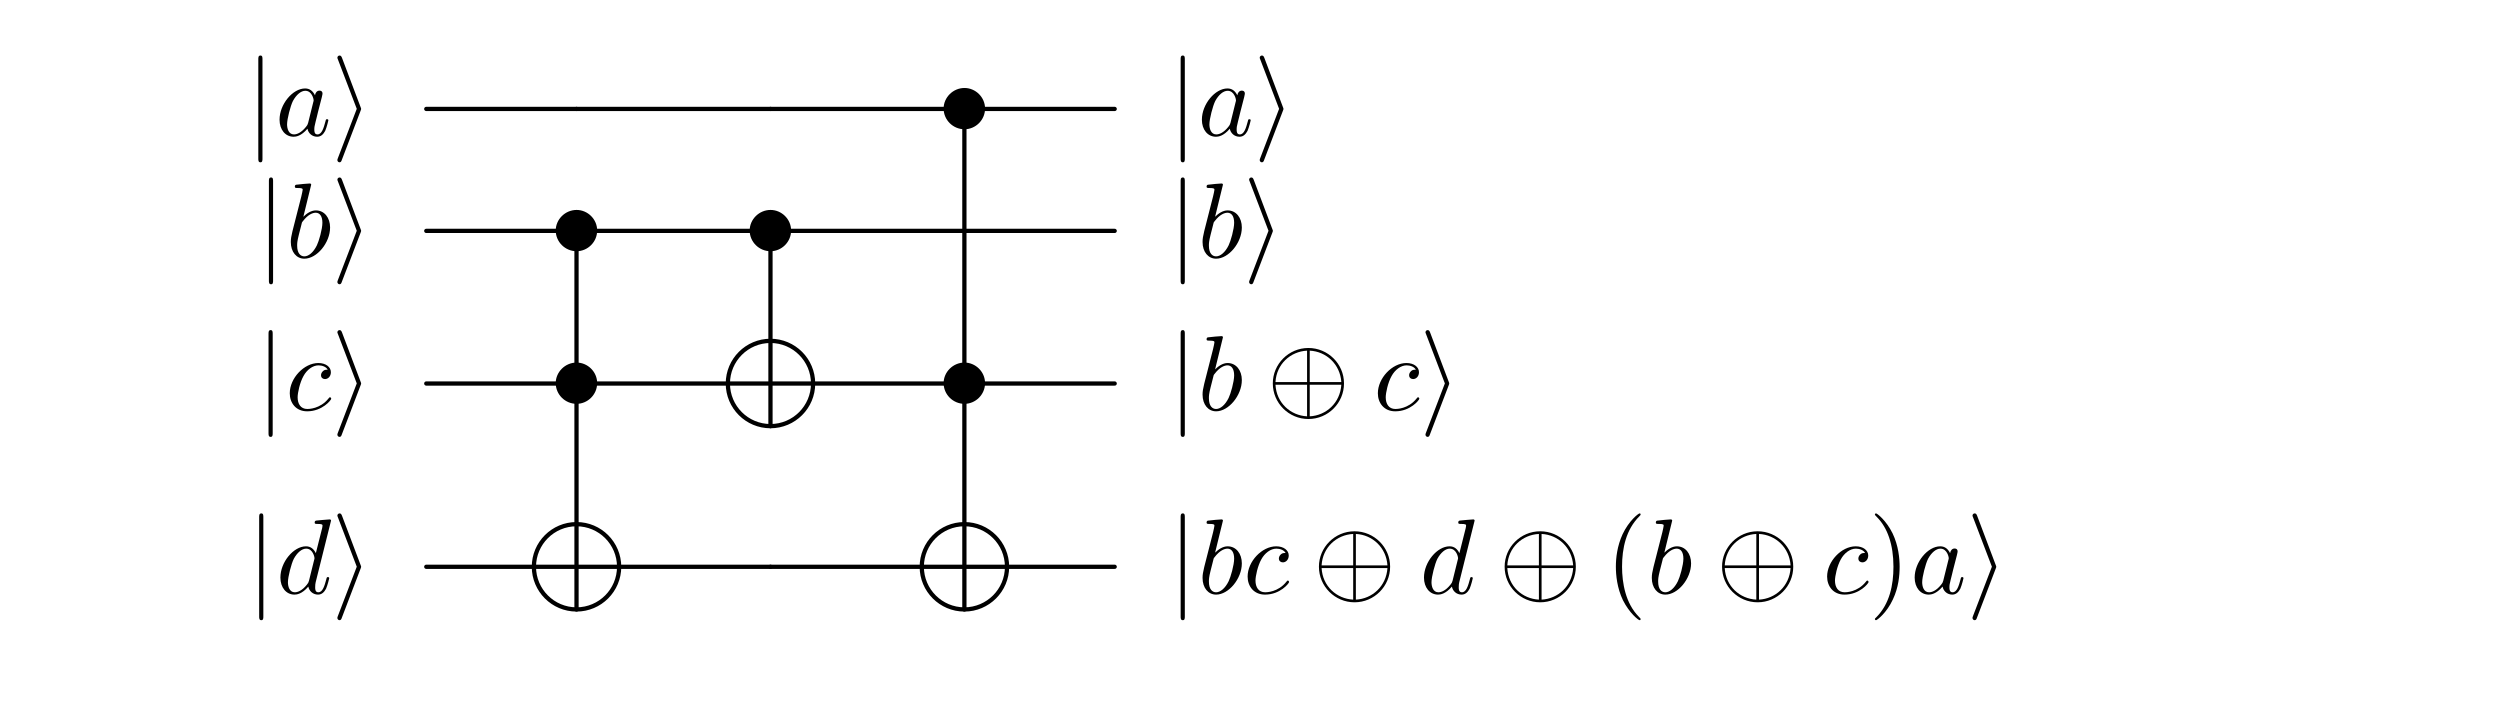
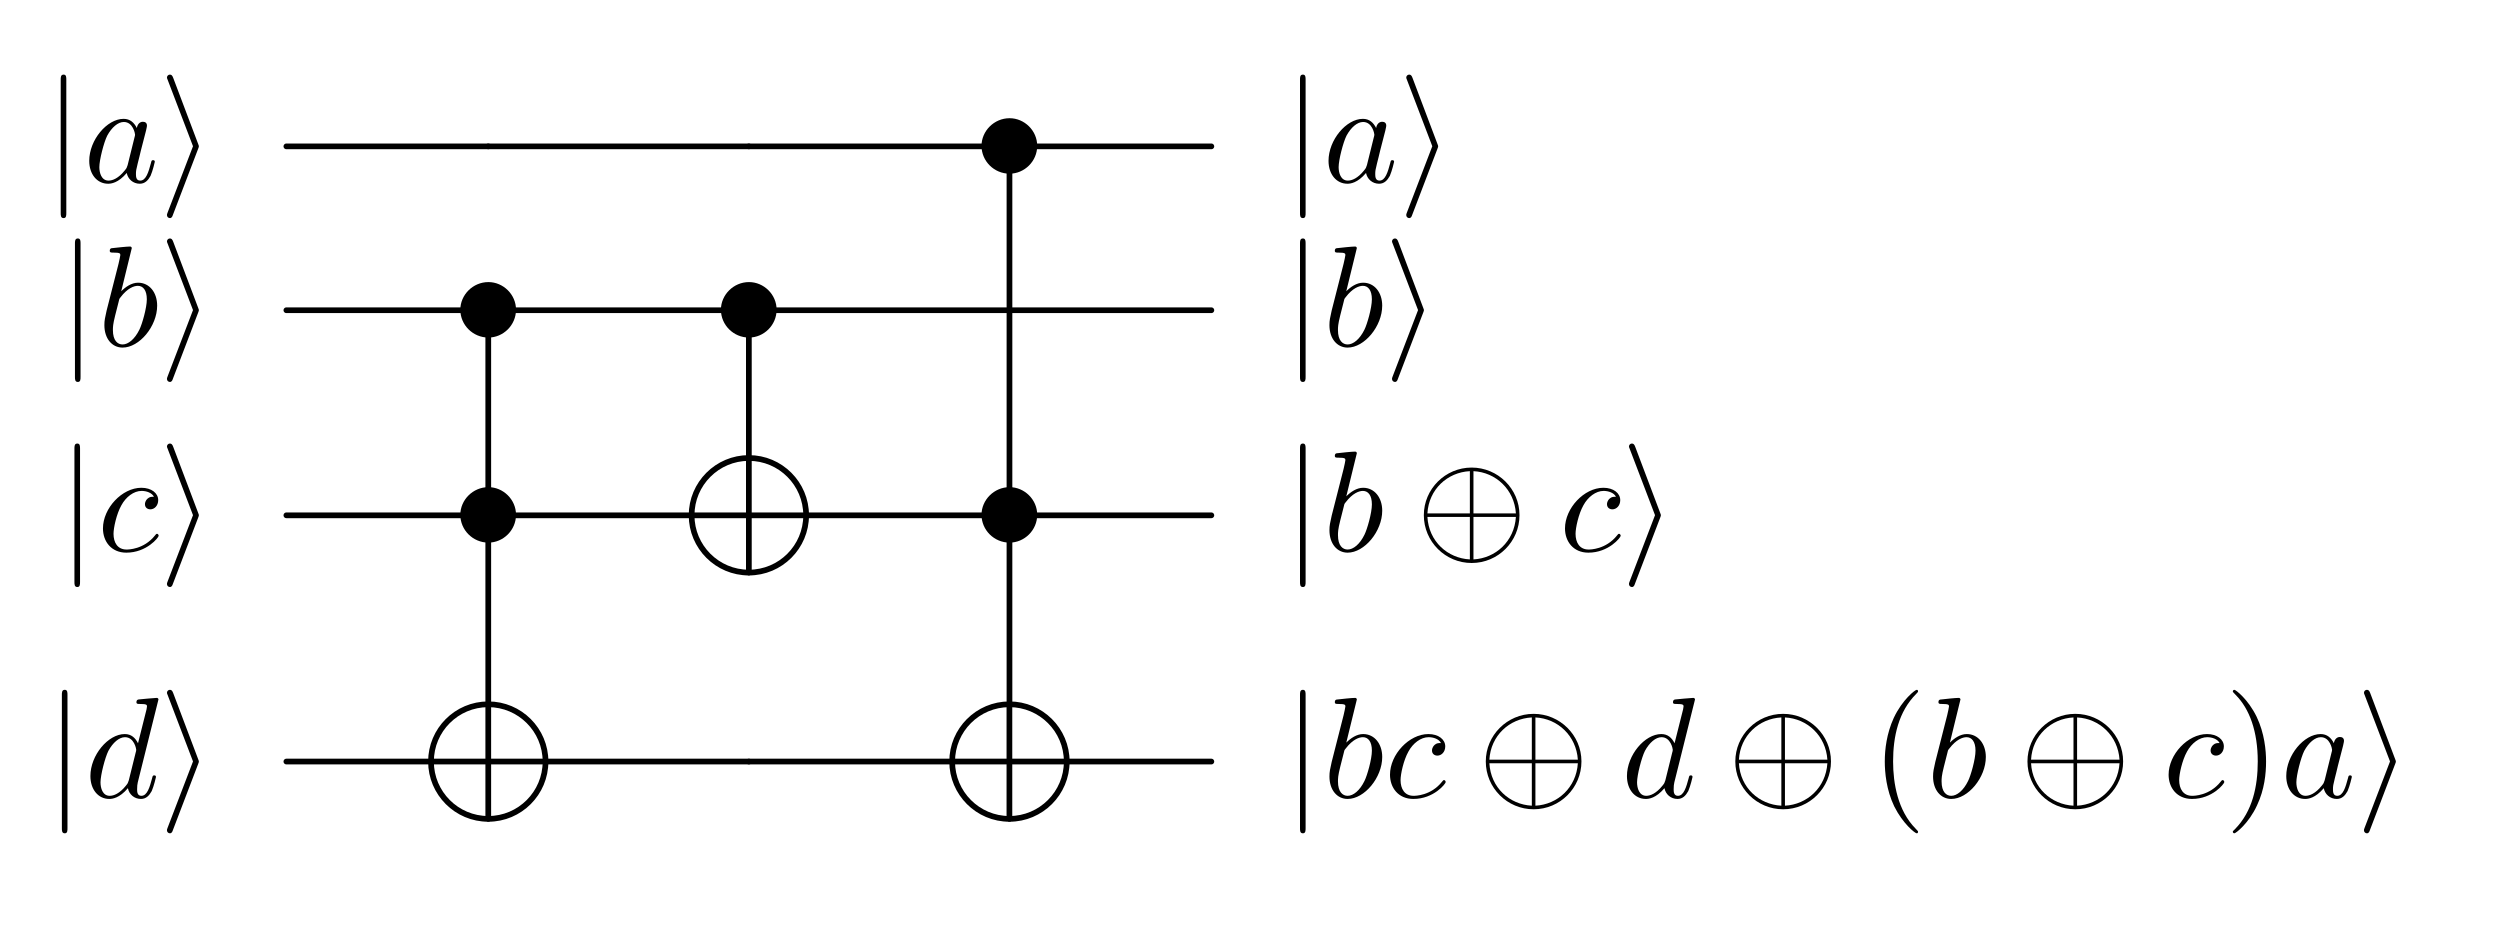
- <svg xmlns="http://www.w3.org/2000/svg" xmlns:xlink="http://www.w3.org/1999/xlink" width="233.724pt" height="66.041pt" viewBox="0 0 233.724 66.041" version="1.1">
+ <svg xmlns="http://www.w3.org/2000/svg" xmlns:xlink="http://www.w3.org/1999/xlink" width="173.948pt" height="66.041pt" viewBox="0 0 173.948 66.041" version="1.1">
  <defs>
    <g>
      <symbol overflow="visible" id="glyph0-0">
        <path style="stroke:none;" d="" />
      </symbol>
      <symbol overflow="visible" id="glyph0-1">
        <path style="stroke:none;" d="M 1.578 -7.125 C 1.578 -7.297 1.578 -7.484 1.391 -7.484 C 1.188 -7.484 1.188 -7.297 1.188 -7.125 L 1.188 2.141 C 1.188 2.312 1.188 2.5 1.391 2.5 C 1.578 2.5 1.578 2.312 1.578 2.141 Z M 1.578 -7.125 " />
      </symbol>
      <symbol overflow="visible" id="glyph0-2">
        <path style="stroke:none;" d="M 2.719 -2.328 C 2.766 -2.438 2.766 -2.469 2.766 -2.5 C 2.766 -2.516 2.766 -2.547 2.719 -2.656 L 0.984 -7.25 C 0.922 -7.422 0.859 -7.484 0.75 -7.484 C 0.641 -7.484 0.547 -7.391 0.547 -7.281 C 0.547 -7.25 0.547 -7.234 0.594 -7.125 L 2.359 -2.5 L 0.594 2.109 C 0.547 2.219 0.547 2.25 0.547 2.297 C 0.547 2.406 0.641 2.5 0.75 2.5 C 0.875 2.5 0.922 2.391 0.953 2.297 Z M 2.719 -2.328 " />
      </symbol>
      <symbol overflow="visible" id="glyph0-3">
        <path style="stroke:none;" d="M 4.422 -2.5 C 4.422 -3.562 3.531 -4.422 2.5 -4.422 C 1.422 -4.422 0.547 -3.531 0.547 -2.5 C 0.547 -1.438 1.422 -0.562 2.5 -0.562 C 3.531 -0.562 4.422 -1.422 4.422 -2.5 Z M 4.422 -2.5 " />
      </symbol>
      <symbol overflow="visible" id="glyph0-4">
        <path style="stroke:none;" d="M 7.203 -2.5 C 7.203 -4.328 5.703 -5.812 3.875 -5.812 C 2.031 -5.812 0.547 -4.312 0.547 -2.5 C 0.547 -0.656 2.047 0.828 3.875 0.828 C 5.719 0.828 7.203 -0.672 7.203 -2.5 Z M 0.797 -2.625 C 0.891 -4.297 2.188 -5.484 3.75 -5.562 L 3.75 -2.625 Z M 4 -5.562 C 5.562 -5.484 6.844 -4.281 6.953 -2.625 L 4 -2.625 Z M 3.75 0.578 C 2.203 0.5 0.891 -0.672 0.797 -2.375 L 3.75 -2.375 Z M 6.953 -2.375 C 6.844 -0.672 5.531 0.5 4 0.578 L 4 -2.375 Z M 6.953 -2.375 " />
      </symbol>
      <symbol overflow="visible" id="glyph1-0">
        <path style="stroke:none;" d="" />
      </symbol>
      <symbol overflow="visible" id="glyph1-1">
        <path style="stroke:none;" d="M 3.719 -3.766 C 3.531 -4.141 3.25 -4.406 2.797 -4.406 C 1.641 -4.406 0.406 -2.938 0.406 -1.484 C 0.406 -0.547 0.953 0.109 1.719 0.109 C 1.922 0.109 2.422 0.062 3.016 -0.641 C 3.094 -0.219 3.453 0.109 3.922 0.109 C 4.281 0.109 4.5 -0.125 4.672 -0.438 C 4.828 -0.797 4.969 -1.406 4.969 -1.422 C 4.969 -1.531 4.875 -1.531 4.844 -1.531 C 4.75 -1.531 4.734 -1.484 4.703 -1.344 C 4.531 -0.703 4.359 -0.109 3.953 -0.109 C 3.672 -0.109 3.656 -0.375 3.656 -0.562 C 3.656 -0.781 3.672 -0.875 3.781 -1.312 C 3.891 -1.719 3.906 -1.828 4 -2.203 L 4.359 -3.594 C 4.422 -3.875 4.422 -3.891 4.422 -3.938 C 4.422 -4.109 4.312 -4.203 4.141 -4.203 C 3.891 -4.203 3.75 -3.984 3.719 -3.766 Z M 3.078 -1.188 C 3.016 -1 3.016 -0.984 2.875 -0.812 C 2.438 -0.266 2.031 -0.109 1.75 -0.109 C 1.25 -0.109 1.109 -0.656 1.109 -1.047 C 1.109 -1.547 1.422 -2.766 1.656 -3.234 C 1.969 -3.812 2.406 -4.188 2.812 -4.188 C 3.453 -4.188 3.594 -3.375 3.594 -3.312 C 3.594 -3.25 3.578 -3.188 3.562 -3.141 Z M 3.078 -1.188 " />
      </symbol>
      <symbol overflow="visible" id="glyph1-2">
        <path style="stroke:none;" d="M 2.375 -6.812 C 2.375 -6.812 2.375 -6.922 2.25 -6.922 C 2.031 -6.922 1.297 -6.844 1.031 -6.812 C 0.953 -6.812 0.844 -6.797 0.844 -6.625 C 0.844 -6.5 0.938 -6.5 1.094 -6.5 C 1.562 -6.5 1.578 -6.438 1.578 -6.328 C 1.578 -6.266 1.5 -5.922 1.453 -5.719 L 0.625 -2.469 C 0.516 -1.969 0.469 -1.797 0.469 -1.453 C 0.469 -0.516 1 0.109 1.734 0.109 C 2.906 0.109 4.141 -1.375 4.141 -2.812 C 4.141 -3.719 3.609 -4.406 2.812 -4.406 C 2.359 -4.406 1.938 -4.109 1.641 -3.812 Z M 1.453 -3.047 C 1.5 -3.266 1.5 -3.281 1.594 -3.391 C 2.078 -4.031 2.531 -4.188 2.797 -4.188 C 3.156 -4.188 3.422 -3.891 3.422 -3.25 C 3.422 -2.656 3.094 -1.516 2.906 -1.141 C 2.578 -0.469 2.125 -0.109 1.734 -0.109 C 1.391 -0.109 1.062 -0.375 1.062 -1.109 C 1.062 -1.312 1.062 -1.5 1.219 -2.125 Z M 1.453 -3.047 " />
      </symbol>
      <symbol overflow="visible" id="glyph1-3">
        <path style="stroke:none;" d="M 3.953 -3.781 C 3.781 -3.781 3.656 -3.781 3.516 -3.656 C 3.344 -3.5 3.328 -3.328 3.328 -3.266 C 3.328 -3.016 3.516 -2.906 3.703 -2.906 C 3.984 -2.906 4.25 -3.156 4.25 -3.547 C 4.25 -4.031 3.781 -4.406 3.078 -4.406 C 1.734 -4.406 0.406 -2.984 0.406 -1.578 C 0.406 -0.672 0.984 0.109 2.031 0.109 C 3.453 0.109 4.281 -0.953 4.281 -1.062 C 4.281 -1.125 4.234 -1.203 4.172 -1.203 C 4.109 -1.203 4.094 -1.172 4.031 -1.094 C 3.25 -0.109 2.156 -0.109 2.047 -0.109 C 1.422 -0.109 1.141 -0.594 1.141 -1.203 C 1.141 -1.609 1.344 -2.578 1.688 -3.188 C 2 -3.766 2.547 -4.188 3.094 -4.188 C 3.422 -4.188 3.812 -4.062 3.953 -3.781 Z M 3.953 -3.781 " />
      </symbol>
      <symbol overflow="visible" id="glyph1-4">
        <path style="stroke:none;" d="M 5.141 -6.812 C 5.141 -6.812 5.141 -6.922 5.016 -6.922 C 4.859 -6.922 3.922 -6.828 3.75 -6.812 C 3.672 -6.797 3.609 -6.75 3.609 -6.625 C 3.609 -6.5 3.703 -6.5 3.844 -6.5 C 4.328 -6.5 4.344 -6.438 4.344 -6.328 L 4.312 -6.125 L 3.719 -3.766 C 3.531 -4.141 3.25 -4.406 2.797 -4.406 C 1.641 -4.406 0.406 -2.938 0.406 -1.484 C 0.406 -0.547 0.953 0.109 1.719 0.109 C 1.922 0.109 2.422 0.062 3.016 -0.641 C 3.094 -0.219 3.453 0.109 3.922 0.109 C 4.281 0.109 4.5 -0.125 4.672 -0.438 C 4.828 -0.797 4.969 -1.406 4.969 -1.422 C 4.969 -1.531 4.875 -1.531 4.844 -1.531 C 4.75 -1.531 4.734 -1.484 4.703 -1.344 C 4.531 -0.703 4.359 -0.109 3.953 -0.109 C 3.672 -0.109 3.656 -0.375 3.656 -0.562 C 3.656 -0.812 3.672 -0.875 3.703 -1.047 Z M 3.078 -1.188 C 3.016 -1 3.016 -0.984 2.875 -0.812 C 2.438 -0.266 2.031 -0.109 1.75 -0.109 C 1.25 -0.109 1.109 -0.656 1.109 -1.047 C 1.109 -1.547 1.422 -2.766 1.656 -3.234 C 1.969 -3.812 2.406 -4.188 2.812 -4.188 C 3.453 -4.188 3.594 -3.375 3.594 -3.312 C 3.594 -3.25 3.578 -3.188 3.562 -3.141 Z M 3.078 -1.188 " />
      </symbol>
      <symbol overflow="visible" id="glyph2-0">
        <path style="stroke:none;" d="" />
      </symbol>
      <symbol overflow="visible" id="glyph2-1">
        <path style="stroke:none;" d="M 3.297 2.391 C 3.297 2.359 3.297 2.344 3.125 2.172 C 1.891 0.922 1.562 -0.969 1.562 -2.5 C 1.562 -4.234 1.938 -5.969 3.172 -7.203 C 3.297 -7.328 3.297 -7.344 3.297 -7.375 C 3.297 -7.453 3.266 -7.484 3.203 -7.484 C 3.094 -7.484 2.203 -6.797 1.609 -5.531 C 1.109 -4.438 0.984 -3.328 0.984 -2.5 C 0.984 -1.719 1.094 -0.516 1.641 0.625 C 2.25 1.844 3.094 2.5 3.203 2.5 C 3.266 2.5 3.297 2.469 3.297 2.391 Z M 3.297 2.391 " />
      </symbol>
      <symbol overflow="visible" id="glyph2-2">
        <path style="stroke:none;" d="M 2.875 -2.5 C 2.875 -3.266 2.766 -4.469 2.219 -5.609 C 1.625 -6.828 0.766 -7.484 0.672 -7.484 C 0.609 -7.484 0.562 -7.438 0.562 -7.375 C 0.562 -7.344 0.562 -7.328 0.75 -7.141 C 1.734 -6.156 2.297 -4.578 2.297 -2.5 C 2.297 -0.781 1.938 0.969 0.703 2.219 C 0.562 2.344 0.562 2.359 0.562 2.391 C 0.562 2.453 0.609 2.5 0.672 2.5 C 0.766 2.5 1.672 1.812 2.25 0.547 C 2.766 -0.547 2.875 -1.656 2.875 -2.5 Z M 2.875 -2.5 " />
      </symbol>
    </g>
  </defs>
  <g id="surface1">
    <g style="fill:rgb(0%,0%,0%);fill-opacity:1;">
-       <use xlink:href="#glyph0-1" x="22.961" y="12.675" />
-     </g>
-     <g style="fill:rgb(0%,0%,0%);fill-opacity:1;">
-       <use xlink:href="#glyph1-1" x="25.729" y="12.675" />
-     </g>
-     <g style="fill:rgb(0%,0%,0%);fill-opacity:1;">
-       <use xlink:href="#glyph0-2" x="30.995" y="12.675" />
-     </g>
-     <path style="fill:none;stroke-width:0.398;stroke-linecap:round;stroke-linejoin:round;stroke:rgb(0%,0%,0%);stroke-opacity:1;stroke-miterlimit:10;" d="M 53.898 -10.184 L 39.852 -10.184 " transform="matrix(1,0,0,-1,0,0)" />
-     <path style="fill:none;stroke-width:0.398;stroke-linecap:round;stroke-linejoin:round;stroke:rgb(0%,0%,0%);stroke-opacity:1;stroke-miterlimit:10;" d="M 72.031 -10.184 L 53.898 -10.184 " transform="matrix(1,0,0,-1,0,0)" />
-     <g style="fill:rgb(0%,0%,0%);fill-opacity:1;">
-       <use xlink:href="#glyph0-3" x="87.671" y="12.647" />
-     </g>
-     <path style="fill:none;stroke-width:0.398;stroke-linecap:round;stroke-linejoin:round;stroke:rgb(0%,0%,0%);stroke-opacity:1;stroke-miterlimit:10;" d="M 90.16 -11.539 L 90.16 -34.773 " transform="matrix(1,0,0,-1,0,0)" />
-     <path style="fill:none;stroke-width:0.398;stroke-linecap:round;stroke-linejoin:round;stroke:rgb(0%,0%,0%);stroke-opacity:1;stroke-miterlimit:10;" d="M 88.945 -10.184 L 72.031 -10.184 " transform="matrix(1,0,0,-1,0,0)" />
-     <g style="fill:rgb(0%,0%,0%);fill-opacity:1;">
-       <use xlink:href="#glyph0-1" x="109.19" y="12.675" />
-     </g>
-     <g style="fill:rgb(0%,0%,0%);fill-opacity:1;">
-       <use xlink:href="#glyph1-1" x="111.958" y="12.675" />
-     </g>
-     <g style="fill:rgb(0%,0%,0%);fill-opacity:1;">
-       <use xlink:href="#glyph0-2" x="117.224" y="12.675" />
-     </g>
-     <path style="fill:none;stroke-width:0.398;stroke-linecap:round;stroke-linejoin:round;stroke:rgb(0%,0%,0%);stroke-opacity:1;stroke-miterlimit:10;" d="M 104.211 -10.184 L 91.379 -10.184 " transform="matrix(1,0,0,-1,0,0)" />
-     <g style="fill:rgb(0%,0%,0%);fill-opacity:1;">
-       <use xlink:href="#glyph0-1" x="23.952" y="24.076" />
-     </g>
-     <g style="fill:rgb(0%,0%,0%);fill-opacity:1;">
-       <use xlink:href="#glyph1-2" x="26.719" y="24.076" />
-     </g>
-     <g style="fill:rgb(0%,0%,0%);fill-opacity:1;">
-       <use xlink:href="#glyph0-2" x="30.995" y="24.076" />
-     </g>
-     <g style="fill:rgb(0%,0%,0%);fill-opacity:1;">
-       <use xlink:href="#glyph0-3" x="51.407" y="24.049" />
-     </g>
-     <path style="fill:none;stroke-width:0.398;stroke-linecap:round;stroke-linejoin:round;stroke:rgb(0%,0%,0%);stroke-opacity:1;stroke-miterlimit:10;" d="M 53.898 -22.941 L 53.898 -34.773 " transform="matrix(1,0,0,-1,0,0)" />
-     <path style="fill:none;stroke-width:0.398;stroke-linecap:round;stroke-linejoin:round;stroke:rgb(0%,0%,0%);stroke-opacity:1;stroke-miterlimit:10;" d="M 52.68 -21.586 L 39.852 -21.586 " transform="matrix(1,0,0,-1,0,0)" />
-     <g style="fill:rgb(0%,0%,0%);fill-opacity:1;">
-       <use xlink:href="#glyph0-3" x="69.539" y="24.049" />
-     </g>
-     <path style="fill:none;stroke-width:0.398;stroke-linecap:round;stroke-linejoin:round;stroke:rgb(0%,0%,0%);stroke-opacity:1;stroke-miterlimit:10;" d="M 72.031 -22.941 L 72.031 -31.77 " transform="matrix(1,0,0,-1,0,0)" />
-     <path style="fill:none;stroke-width:0.398;stroke-linecap:round;stroke-linejoin:round;stroke:rgb(0%,0%,0%);stroke-opacity:1;stroke-miterlimit:10;" d="M 70.812 -21.586 L 55.117 -21.586 " transform="matrix(1,0,0,-1,0,0)" />
-     <path style="fill:none;stroke-width:0.398;stroke-linecap:round;stroke-linejoin:round;stroke:rgb(0%,0%,0%);stroke-opacity:1;stroke-miterlimit:10;" d="M 90.16 -21.586 L 73.246 -21.586 " transform="matrix(1,0,0,-1,0,0)" />
-     <g style="fill:rgb(0%,0%,0%);fill-opacity:1;">
-       <use xlink:href="#glyph0-1" x="109.19" y="24.076" />
-     </g>
-     <g style="fill:rgb(0%,0%,0%);fill-opacity:1;">
-       <use xlink:href="#glyph1-2" x="111.958" y="24.076" />
-     </g>
-     <g style="fill:rgb(0%,0%,0%);fill-opacity:1;">
-       <use xlink:href="#glyph0-2" x="116.233" y="24.076" />
-     </g>
-     <path style="fill:none;stroke-width:0.398;stroke-linecap:round;stroke-linejoin:round;stroke:rgb(0%,0%,0%);stroke-opacity:1;stroke-miterlimit:10;" d="M 104.211 -21.586 L 90.16 -21.586 " transform="matrix(1,0,0,-1,0,0)" />
-     <g style="fill:rgb(0%,0%,0%);fill-opacity:1;">
-       <use xlink:href="#glyph0-1" x="23.916" y="38.345" />
-     </g>
-     <g style="fill:rgb(0%,0%,0%);fill-opacity:1;">
-       <use xlink:href="#glyph1-3" x="26.684" y="38.345" />
-     </g>
-     <g style="fill:rgb(0%,0%,0%);fill-opacity:1;">
-       <use xlink:href="#glyph0-2" x="30.995" y="38.345" />
-     </g>
-     <g style="fill:rgb(0%,0%,0%);fill-opacity:1;">
-       <use xlink:href="#glyph0-3" x="51.407" y="38.317" />
-     </g>
-     <path style="fill:none;stroke-width:0.398;stroke-linecap:round;stroke-linejoin:round;stroke:rgb(0%,0%,0%);stroke-opacity:1;stroke-miterlimit:10;" d="M 53.898 -37.211 L 53.898 -48.906 " transform="matrix(1,0,0,-1,0,0)" />
-     <path style="fill:none;stroke-width:0.398;stroke-linecap:round;stroke-linejoin:round;stroke:rgb(0%,0%,0%);stroke-opacity:1;stroke-miterlimit:10;" d="M 52.68 -35.855 L 39.852 -35.855 " transform="matrix(1,0,0,-1,0,0)" />
-     <path style="fill:none;stroke-width:0.398;stroke-linecap:round;stroke-linejoin:round;stroke:rgb(0%,0%,0%);stroke-opacity:1;stroke-miterlimit:10;" d="M -3.885 -0.001 L 3.884 -0.001 " transform="matrix(1,0,0,-1,72.03,35.854)" />
-     <path style="fill:none;stroke-width:0.398;stroke-linecap:round;stroke-linejoin:round;stroke:rgb(0%,0%,0%);stroke-opacity:1;stroke-miterlimit:10;" d="M 0.001 -3.884 L 0.001 3.885 " transform="matrix(1,0,0,-1,72.03,35.854)" />
-     <path style="fill:none;stroke-width:0.398;stroke-linecap:round;stroke-linejoin:round;stroke:rgb(0%,0%,0%);stroke-opacity:1;stroke-miterlimit:10;" d="M 0.001 3.987 C -2.198 3.987 -3.983 2.198 -3.983 -0.001 " transform="matrix(1,0,0,-1,72.03,35.854)" />
-     <path style="fill:none;stroke-width:0.398;stroke-linecap:round;stroke-linejoin:round;stroke:rgb(0%,0%,0%);stroke-opacity:1;stroke-miterlimit:10;" d="M -3.983 -0.001 C -3.983 -2.201 -2.198 -3.986 0.001 -3.986 " transform="matrix(1,0,0,-1,72.03,35.854)" />
-     <path style="fill:none;stroke-width:0.398;stroke-linecap:round;stroke-linejoin:round;stroke:rgb(0%,0%,0%);stroke-opacity:1;stroke-miterlimit:10;" d="M 0.001 -3.986 C 2.2 -3.986 3.986 -2.201 3.986 -0.001 " transform="matrix(1,0,0,-1,72.03,35.854)" />
-     <path style="fill:none;stroke-width:0.398;stroke-linecap:round;stroke-linejoin:round;stroke:rgb(0%,0%,0%);stroke-opacity:1;stroke-miterlimit:10;" d="M 3.986 -0.001 C 3.986 2.198 2.2 3.987 0.001 3.987 " transform="matrix(1,0,0,-1,72.03,35.854)" />
-     <path style="fill:none;stroke-width:0.398;stroke-linecap:round;stroke-linejoin:round;stroke:rgb(0%,0%,0%);stroke-opacity:1;stroke-miterlimit:10;" d="M 67.945 -35.855 L 55.117 -35.855 " transform="matrix(1,0,0,-1,0,0)" />
-     <g style="fill:rgb(0%,0%,0%);fill-opacity:1;">
-       <use xlink:href="#glyph0-3" x="87.671" y="38.317" />
-     </g>
-     <path style="fill:none;stroke-width:0.398;stroke-linecap:round;stroke-linejoin:round;stroke:rgb(0%,0%,0%);stroke-opacity:1;stroke-miterlimit:10;" d="M 90.16 -37.211 L 90.16 -48.906 " transform="matrix(1,0,0,-1,0,0)" />
-     <path style="fill:none;stroke-width:0.398;stroke-linecap:round;stroke-linejoin:round;stroke:rgb(0%,0%,0%);stroke-opacity:1;stroke-miterlimit:10;" d="M 88.945 -35.855 L 76.113 -35.855 " transform="matrix(1,0,0,-1,0,0)" />
-     <g style="fill:rgb(0%,0%,0%);fill-opacity:1;">
-       <use xlink:href="#glyph0-1" x="109.19" y="38.345" />
-     </g>
-     <g style="fill:rgb(0%,0%,0%);fill-opacity:1;">
-       <use xlink:href="#glyph1-2" x="111.958" y="38.345" />
-     </g>
-     <g style="fill:rgb(0%,0%,0%);fill-opacity:1;">
-       <use xlink:href="#glyph0-4" x="118.447" y="38.345" />
-     </g>
-     <g style="fill:rgb(0%,0%,0%);fill-opacity:1;">
-       <use xlink:href="#glyph1-3" x="128.41" y="38.345" />
-     </g>
-     <g style="fill:rgb(0%,0%,0%);fill-opacity:1;">
-       <use xlink:href="#glyph0-2" x="132.721" y="38.345" />
-     </g>
-     <path style="fill:none;stroke-width:0.398;stroke-linecap:round;stroke-linejoin:round;stroke:rgb(0%,0%,0%);stroke-opacity:1;stroke-miterlimit:10;" d="M 104.211 -35.855 L 91.379 -35.855 " transform="matrix(1,0,0,-1,0,0)" />
-     <g style="fill:rgb(0%,0%,0%);fill-opacity:1;">
-       <use xlink:href="#glyph0-1" x="23.042" y="55.481" />
-     </g>
-     <g style="fill:rgb(0%,0%,0%);fill-opacity:1;">
-       <use xlink:href="#glyph1-4" x="25.809" y="55.481" />
-     </g>
-     <g style="fill:rgb(0%,0%,0%);fill-opacity:1;">
-       <use xlink:href="#glyph0-2" x="30.995" y="55.481" />
-     </g>
-     <path style="fill:none;stroke-width:0.398;stroke-linecap:round;stroke-linejoin:round;stroke:rgb(0%,0%,0%);stroke-opacity:1;stroke-miterlimit:10;" d="M -3.886 0.002 L 3.883 0.002 " transform="matrix(1,0,0,-1,53.898,52.99)" />
-     <path style="fill:none;stroke-width:0.398;stroke-linecap:round;stroke-linejoin:round;stroke:rgb(0%,0%,0%);stroke-opacity:1;stroke-miterlimit:10;" d="M 0 -3.885 L 0 3.885 " transform="matrix(1,0,0,-1,53.898,52.99)" />
-     <path style="fill:none;stroke-width:0.398;stroke-linecap:round;stroke-linejoin:round;stroke:rgb(0%,0%,0%);stroke-opacity:1;stroke-miterlimit:10;" d="M 0 3.986 C -2.199 3.986 -3.984 2.201 -3.984 0.002 " transform="matrix(1,0,0,-1,53.898,52.99)" />
-     <path style="fill:none;stroke-width:0.398;stroke-linecap:round;stroke-linejoin:round;stroke:rgb(0%,0%,0%);stroke-opacity:1;stroke-miterlimit:10;" d="M -3.984 0.002 C -3.984 -2.197 -2.199 -3.987 0 -3.987 " transform="matrix(1,0,0,-1,53.898,52.99)" />
-     <path style="fill:none;stroke-width:0.398;stroke-linecap:round;stroke-linejoin:round;stroke:rgb(0%,0%,0%);stroke-opacity:1;stroke-miterlimit:10;" d="M 0 -3.987 C 2.2 -3.987 3.985 -2.197 3.985 0.002 " transform="matrix(1,0,0,-1,53.898,52.99)" />
-     <path style="fill:none;stroke-width:0.398;stroke-linecap:round;stroke-linejoin:round;stroke:rgb(0%,0%,0%);stroke-opacity:1;stroke-miterlimit:10;" d="M 3.985 0.002 C 3.985 2.201 2.2 3.986 0 3.986 " transform="matrix(1,0,0,-1,53.898,52.99)" />
-     <path style="fill:none;stroke-width:0.398;stroke-linecap:round;stroke-linejoin:round;stroke:rgb(0%,0%,0%);stroke-opacity:1;stroke-miterlimit:10;" d="M 49.812 -52.988 L 39.852 -52.988 " transform="matrix(1,0,0,-1,0,0.000000000000007105)" />
-     <path style="fill:none;stroke-width:0.398;stroke-linecap:round;stroke-linejoin:round;stroke:rgb(0%,0%,0%);stroke-opacity:1;stroke-miterlimit:10;" d="M 72.031 -52.988 L 57.984 -52.988 " transform="matrix(1,0,0,-1,0,0.000000000000007105)" />
-     <path style="fill:none;stroke-width:0.398;stroke-linecap:round;stroke-linejoin:round;stroke:rgb(0%,0%,0%);stroke-opacity:1;stroke-miterlimit:10;" d="M -3.885 0.002 L 3.885 0.002 " transform="matrix(1,0,0,-1,90.162,52.99)" />
-     <path style="fill:none;stroke-width:0.398;stroke-linecap:round;stroke-linejoin:round;stroke:rgb(0%,0%,0%);stroke-opacity:1;stroke-miterlimit:10;" d="M -0.002 -3.885 L -0.002 3.885 " transform="matrix(1,0,0,-1,90.162,52.99)" />
-     <path style="fill:none;stroke-width:0.398;stroke-linecap:round;stroke-linejoin:round;stroke:rgb(0%,0%,0%);stroke-opacity:1;stroke-miterlimit:10;" d="M -0.002 3.986 C -2.197 3.986 -3.986 2.201 -3.986 0.002 " transform="matrix(1,0,0,-1,90.162,52.99)" />
-     <path style="fill:none;stroke-width:0.398;stroke-linecap:round;stroke-linejoin:round;stroke:rgb(0%,0%,0%);stroke-opacity:1;stroke-miterlimit:10;" d="M -3.986 0.002 C -3.986 -2.197 -2.197 -3.987 -0.002 -3.987 " transform="matrix(1,0,0,-1,90.162,52.99)" />
-     <path style="fill:none;stroke-width:0.398;stroke-linecap:round;stroke-linejoin:round;stroke:rgb(0%,0%,0%);stroke-opacity:1;stroke-miterlimit:10;" d="M -0.002 -3.987 C 2.197 -3.987 3.986 -2.197 3.986 0.002 " transform="matrix(1,0,0,-1,90.162,52.99)" />
-     <path style="fill:none;stroke-width:0.398;stroke-linecap:round;stroke-linejoin:round;stroke:rgb(0%,0%,0%);stroke-opacity:1;stroke-miterlimit:10;" d="M 3.986 0.002 C 3.986 2.201 2.197 3.986 -0.002 3.986 " transform="matrix(1,0,0,-1,90.162,52.99)" />
-     <path style="fill:none;stroke-width:0.398;stroke-linecap:round;stroke-linejoin:round;stroke:rgb(0%,0%,0%);stroke-opacity:1;stroke-miterlimit:10;" d="M 86.078 -52.988 L 72.031 -52.988 " transform="matrix(1,0,0,-1,0,0.000000000000007105)" />
-     <g style="fill:rgb(0%,0%,0%);fill-opacity:1;">
-       <use xlink:href="#glyph0-1" x="109.19" y="55.481" />
-     </g>
-     <g style="fill:rgb(0%,0%,0%);fill-opacity:1;">
-       <use xlink:href="#glyph1-2" x="111.958" y="55.481" />
-       <use xlink:href="#glyph1-3" x="116.234" y="55.481" />
-     </g>
-     <g style="fill:rgb(0%,0%,0%);fill-opacity:1;">
-       <use xlink:href="#glyph0-4" x="122.759" y="55.481" />
-     </g>
-     <g style="fill:rgb(0%,0%,0%);fill-opacity:1;">
-       <use xlink:href="#glyph1-4" x="132.721" y="55.481" />
-     </g>
-     <g style="fill:rgb(0%,0%,0%);fill-opacity:1;">
-       <use xlink:href="#glyph0-4" x="140.121" y="55.481" />
-     </g>
-     <g style="fill:rgb(0%,0%,0%);fill-opacity:1;">
-       <use xlink:href="#glyph2-1" x="150.083" y="55.481" />
-     </g>
-     <g style="fill:rgb(0%,0%,0%);fill-opacity:1;">
-       <use xlink:href="#glyph1-2" x="153.958" y="55.481" />
-     </g>
-     <g style="fill:rgb(0%,0%,0%);fill-opacity:1;">
-       <use xlink:href="#glyph0-4" x="160.447" y="55.481" />
-     </g>
-     <g style="fill:rgb(0%,0%,0%);fill-opacity:1;">
-       <use xlink:href="#glyph1-3" x="170.41" y="55.481" />
-     </g>
-     <g style="fill:rgb(0%,0%,0%);fill-opacity:1;">
-       <use xlink:href="#glyph2-2" x="174.721" y="55.481" />
-     </g>
-     <g style="fill:rgb(0%,0%,0%);fill-opacity:1;">
-       <use xlink:href="#glyph1-1" x="178.595" y="55.481" />
-     </g>
-     <g style="fill:rgb(0%,0%,0%);fill-opacity:1;">
-       <use xlink:href="#glyph0-2" x="183.862" y="55.481" />
-     </g>
-     <path style="fill:none;stroke-width:0.398;stroke-linecap:round;stroke-linejoin:round;stroke:rgb(0%,0%,0%);stroke-opacity:1;stroke-miterlimit:10;" d="M 104.211 -52.988 L 94.246 -52.988 " transform="matrix(1,0,0,-1,0,0.000000000000014211)" />
+       <use xlink:href="#glyph0-1" x="3.036" y="12.675" />
+     </g>
+     <g style="fill:rgb(0%,0%,0%);fill-opacity:1;">
+       <use xlink:href="#glyph1-1" x="5.803" y="12.675" />
+     </g>
+     <g style="fill:rgb(0%,0%,0%);fill-opacity:1;">
+       <use xlink:href="#glyph0-2" x="11.07" y="12.675" />
+     </g>
+     <path style="fill:none;stroke-width:0.398;stroke-linecap:round;stroke-linejoin:round;stroke:rgb(0%,0%,0%);stroke-opacity:1;stroke-miterlimit:10;" d="M 33.973 -10.184 L 19.926 -10.184 " transform="matrix(1,0,0,-1,0,0)" />
+     <path style="fill:none;stroke-width:0.398;stroke-linecap:round;stroke-linejoin:round;stroke:rgb(0%,0%,0%);stroke-opacity:1;stroke-miterlimit:10;" d="M 52.105 -10.184 L 33.973 -10.184 " transform="matrix(1,0,0,-1,0,0)" />
+     <g style="fill:rgb(0%,0%,0%);fill-opacity:1;">
+       <use xlink:href="#glyph0-3" x="67.746" y="12.647" />
+     </g>
+     <path style="fill:none;stroke-width:0.398;stroke-linecap:round;stroke-linejoin:round;stroke:rgb(0%,0%,0%);stroke-opacity:1;stroke-miterlimit:10;" d="M 70.238 -11.539 L 70.238 -34.773 " transform="matrix(1,0,0,-1,0,0)" />
+     <path style="fill:none;stroke-width:0.398;stroke-linecap:round;stroke-linejoin:round;stroke:rgb(0%,0%,0%);stroke-opacity:1;stroke-miterlimit:10;" d="M 69.02 -10.184 L 52.105 -10.184 " transform="matrix(1,0,0,-1,0,0)" />
+     <g style="fill:rgb(0%,0%,0%);fill-opacity:1;">
+       <use xlink:href="#glyph0-1" x="89.265" y="12.675" />
+     </g>
+     <g style="fill:rgb(0%,0%,0%);fill-opacity:1;">
+       <use xlink:href="#glyph1-1" x="92.032" y="12.675" />
+     </g>
+     <g style="fill:rgb(0%,0%,0%);fill-opacity:1;">
+       <use xlink:href="#glyph0-2" x="97.299" y="12.675" />
+     </g>
+     <path style="fill:none;stroke-width:0.398;stroke-linecap:round;stroke-linejoin:round;stroke:rgb(0%,0%,0%);stroke-opacity:1;stroke-miterlimit:10;" d="M 84.285 -10.184 L 71.453 -10.184 " transform="matrix(1,0,0,-1,0,0)" />
+     <g style="fill:rgb(0%,0%,0%);fill-opacity:1;">
+       <use xlink:href="#glyph0-1" x="4.027" y="24.076" />
+     </g>
+     <g style="fill:rgb(0%,0%,0%);fill-opacity:1;">
+       <use xlink:href="#glyph1-2" x="6.794" y="24.076" />
+     </g>
+     <g style="fill:rgb(0%,0%,0%);fill-opacity:1;">
+       <use xlink:href="#glyph0-2" x="11.07" y="24.076" />
+     </g>
+     <g style="fill:rgb(0%,0%,0%);fill-opacity:1;">
+       <use xlink:href="#glyph0-3" x="31.482" y="24.049" />
+     </g>
+     <path style="fill:none;stroke-width:0.398;stroke-linecap:round;stroke-linejoin:round;stroke:rgb(0%,0%,0%);stroke-opacity:1;stroke-miterlimit:10;" d="M 33.973 -22.941 L 33.973 -34.773 " transform="matrix(1,0,0,-1,0,0)" />
+     <path style="fill:none;stroke-width:0.398;stroke-linecap:round;stroke-linejoin:round;stroke:rgb(0%,0%,0%);stroke-opacity:1;stroke-miterlimit:10;" d="M 32.754 -21.586 L 19.926 -21.586 " transform="matrix(1,0,0,-1,0,0)" />
+     <g style="fill:rgb(0%,0%,0%);fill-opacity:1;">
+       <use xlink:href="#glyph0-3" x="49.614" y="24.049" />
+     </g>
+     <path style="fill:none;stroke-width:0.398;stroke-linecap:round;stroke-linejoin:round;stroke:rgb(0%,0%,0%);stroke-opacity:1;stroke-miterlimit:10;" d="M 52.105 -22.941 L 52.105 -31.77 " transform="matrix(1,0,0,-1,0,0)" />
+     <path style="fill:none;stroke-width:0.398;stroke-linecap:round;stroke-linejoin:round;stroke:rgb(0%,0%,0%);stroke-opacity:1;stroke-miterlimit:10;" d="M 50.887 -21.586 L 35.191 -21.586 " transform="matrix(1,0,0,-1,0,0)" />
+     <path style="fill:none;stroke-width:0.398;stroke-linecap:round;stroke-linejoin:round;stroke:rgb(0%,0%,0%);stroke-opacity:1;stroke-miterlimit:10;" d="M 70.238 -21.586 L 53.32 -21.586 " transform="matrix(1,0,0,-1,0,0)" />
+     <g style="fill:rgb(0%,0%,0%);fill-opacity:1;">
+       <use xlink:href="#glyph0-1" x="89.265" y="24.076" />
+     </g>
+     <g style="fill:rgb(0%,0%,0%);fill-opacity:1;">
+       <use xlink:href="#glyph1-2" x="92.032" y="24.076" />
+     </g>
+     <g style="fill:rgb(0%,0%,0%);fill-opacity:1;">
+       <use xlink:href="#glyph0-2" x="96.308" y="24.076" />
+     </g>
+     <path style="fill:none;stroke-width:0.398;stroke-linecap:round;stroke-linejoin:round;stroke:rgb(0%,0%,0%);stroke-opacity:1;stroke-miterlimit:10;" d="M 84.285 -21.586 L 70.238 -21.586 " transform="matrix(1,0,0,-1,0,0)" />
+     <g style="fill:rgb(0%,0%,0%);fill-opacity:1;">
+       <use xlink:href="#glyph0-1" x="3.991" y="38.345" />
+     </g>
+     <g style="fill:rgb(0%,0%,0%);fill-opacity:1;">
+       <use xlink:href="#glyph1-3" x="6.758" y="38.345" />
+     </g>
+     <g style="fill:rgb(0%,0%,0%);fill-opacity:1;">
+       <use xlink:href="#glyph0-2" x="11.07" y="38.345" />
+     </g>
+     <g style="fill:rgb(0%,0%,0%);fill-opacity:1;">
+       <use xlink:href="#glyph0-3" x="31.482" y="38.317" />
+     </g>
+     <path style="fill:none;stroke-width:0.398;stroke-linecap:round;stroke-linejoin:round;stroke:rgb(0%,0%,0%);stroke-opacity:1;stroke-miterlimit:10;" d="M 33.973 -37.211 L 33.973 -48.906 " transform="matrix(1,0,0,-1,0,0)" />
+     <path style="fill:none;stroke-width:0.398;stroke-linecap:round;stroke-linejoin:round;stroke:rgb(0%,0%,0%);stroke-opacity:1;stroke-miterlimit:10;" d="M 32.754 -35.855 L 19.926 -35.855 " transform="matrix(1,0,0,-1,0,0)" />
+     <path style="fill:none;stroke-width:0.398;stroke-linecap:round;stroke-linejoin:round;stroke:rgb(0%,0%,0%);stroke-opacity:1;stroke-miterlimit:10;" d="M -3.886 -0.001 L 3.883 -0.001 " transform="matrix(1,0,0,-1,52.105,35.854)" />
+     <path style="fill:none;stroke-width:0.398;stroke-linecap:round;stroke-linejoin:round;stroke:rgb(0%,0%,0%);stroke-opacity:1;stroke-miterlimit:10;" d="M 0 -3.884 L 0 3.885 " transform="matrix(1,0,0,-1,52.105,35.854)" />
+     <path style="fill:none;stroke-width:0.398;stroke-linecap:round;stroke-linejoin:round;stroke:rgb(0%,0%,0%);stroke-opacity:1;stroke-miterlimit:10;" d="M 0 3.987 C -2.199 3.987 -3.984 2.198 -3.984 -0.001 " transform="matrix(1,0,0,-1,52.105,35.854)" />
+     <path style="fill:none;stroke-width:0.398;stroke-linecap:round;stroke-linejoin:round;stroke:rgb(0%,0%,0%);stroke-opacity:1;stroke-miterlimit:10;" d="M -3.984 -0.001 C -3.984 -2.201 -2.199 -3.986 0 -3.986 " transform="matrix(1,0,0,-1,52.105,35.854)" />
+     <path style="fill:none;stroke-width:0.398;stroke-linecap:round;stroke-linejoin:round;stroke:rgb(0%,0%,0%);stroke-opacity:1;stroke-miterlimit:10;" d="M 0 -3.986 C 2.2 -3.986 3.985 -2.201 3.985 -0.001 " transform="matrix(1,0,0,-1,52.105,35.854)" />
+     <path style="fill:none;stroke-width:0.398;stroke-linecap:round;stroke-linejoin:round;stroke:rgb(0%,0%,0%);stroke-opacity:1;stroke-miterlimit:10;" d="M 3.985 -0.001 C 3.985 2.198 2.2 3.987 0 3.987 " transform="matrix(1,0,0,-1,52.105,35.854)" />
+     <path style="fill:none;stroke-width:0.398;stroke-linecap:round;stroke-linejoin:round;stroke:rgb(0%,0%,0%);stroke-opacity:1;stroke-miterlimit:10;" d="M 48.02 -35.855 L 35.191 -35.855 " transform="matrix(1,0,0,-1,0,0)" />
+     <g style="fill:rgb(0%,0%,0%);fill-opacity:1;">
+       <use xlink:href="#glyph0-3" x="67.746" y="38.317" />
+     </g>
+     <path style="fill:none;stroke-width:0.398;stroke-linecap:round;stroke-linejoin:round;stroke:rgb(0%,0%,0%);stroke-opacity:1;stroke-miterlimit:10;" d="M 70.238 -37.211 L 70.238 -48.906 " transform="matrix(1,0,0,-1,0,0)" />
+     <path style="fill:none;stroke-width:0.398;stroke-linecap:round;stroke-linejoin:round;stroke:rgb(0%,0%,0%);stroke-opacity:1;stroke-miterlimit:10;" d="M 69.02 -35.855 L 56.188 -35.855 " transform="matrix(1,0,0,-1,0,0)" />
+     <g style="fill:rgb(0%,0%,0%);fill-opacity:1;">
+       <use xlink:href="#glyph0-1" x="89.265" y="38.345" />
+     </g>
+     <g style="fill:rgb(0%,0%,0%);fill-opacity:1;">
+       <use xlink:href="#glyph1-2" x="92.033" y="38.345" />
+     </g>
+     <g style="fill:rgb(0%,0%,0%);fill-opacity:1;">
+       <use xlink:href="#glyph0-4" x="98.522" y="38.345" />
+     </g>
+     <g style="fill:rgb(0%,0%,0%);fill-opacity:1;">
+       <use xlink:href="#glyph1-3" x="108.485" y="38.345" />
+     </g>
+     <g style="fill:rgb(0%,0%,0%);fill-opacity:1;">
+       <use xlink:href="#glyph0-2" x="112.796" y="38.345" />
+     </g>
+     <path style="fill:none;stroke-width:0.398;stroke-linecap:round;stroke-linejoin:round;stroke:rgb(0%,0%,0%);stroke-opacity:1;stroke-miterlimit:10;" d="M 84.285 -35.855 L 71.453 -35.855 " transform="matrix(1,0,0,-1,0,0)" />
+     <g style="fill:rgb(0%,0%,0%);fill-opacity:1;">
+       <use xlink:href="#glyph0-1" x="3.117" y="55.481" />
+     </g>
+     <g style="fill:rgb(0%,0%,0%);fill-opacity:1;">
+       <use xlink:href="#glyph1-4" x="5.884" y="55.481" />
+     </g>
+     <g style="fill:rgb(0%,0%,0%);fill-opacity:1;">
+       <use xlink:href="#glyph0-2" x="11.07" y="55.481" />
+     </g>
+     <path style="fill:none;stroke-width:0.398;stroke-linecap:round;stroke-linejoin:round;stroke:rgb(0%,0%,0%);stroke-opacity:1;stroke-miterlimit:10;" d="M -3.883 0.002 L 3.886 0.002 " transform="matrix(1,0,0,-1,33.973,52.99)" />
+     <path style="fill:none;stroke-width:0.398;stroke-linecap:round;stroke-linejoin:round;stroke:rgb(0%,0%,0%);stroke-opacity:1;stroke-miterlimit:10;" d="M -0 -3.885 L -0 3.885 " transform="matrix(1,0,0,-1,33.973,52.99)" />
+     <path style="fill:none;stroke-width:0.398;stroke-linecap:round;stroke-linejoin:round;stroke:rgb(0%,0%,0%);stroke-opacity:1;stroke-miterlimit:10;" d="M -0 3.986 C -2.2 3.986 -3.985 2.201 -3.985 0.002 " transform="matrix(1,0,0,-1,33.973,52.99)" />
+     <path style="fill:none;stroke-width:0.398;stroke-linecap:round;stroke-linejoin:round;stroke:rgb(0%,0%,0%);stroke-opacity:1;stroke-miterlimit:10;" d="M -3.985 0.002 C -3.985 -2.197 -2.2 -3.987 -0 -3.987 " transform="matrix(1,0,0,-1,33.973,52.99)" />
+     <path style="fill:none;stroke-width:0.398;stroke-linecap:round;stroke-linejoin:round;stroke:rgb(0%,0%,0%);stroke-opacity:1;stroke-miterlimit:10;" d="M -0 -3.987 C 2.199 -3.987 3.984 -2.197 3.984 0.002 " transform="matrix(1,0,0,-1,33.973,52.99)" />
+     <path style="fill:none;stroke-width:0.398;stroke-linecap:round;stroke-linejoin:round;stroke:rgb(0%,0%,0%);stroke-opacity:1;stroke-miterlimit:10;" d="M 3.984 0.002 C 3.984 2.201 2.199 3.986 -0 3.986 " transform="matrix(1,0,0,-1,33.973,52.99)" />
+     <path style="fill:none;stroke-width:0.398;stroke-linecap:round;stroke-linejoin:round;stroke:rgb(0%,0%,0%);stroke-opacity:1;stroke-miterlimit:10;" d="M 29.887 -52.988 L 19.926 -52.988 " transform="matrix(1,0,0,-1,0,0.000000000000007105)" />
+     <path style="fill:none;stroke-width:0.398;stroke-linecap:round;stroke-linejoin:round;stroke:rgb(0%,0%,0%);stroke-opacity:1;stroke-miterlimit:10;" d="M 52.105 -52.988 L 38.059 -52.988 " transform="matrix(1,0,0,-1,0,0.000000000000007105)" />
+     <path style="fill:none;stroke-width:0.398;stroke-linecap:round;stroke-linejoin:round;stroke:rgb(0%,0%,0%);stroke-opacity:1;stroke-miterlimit:10;" d="M -3.884 0.002 L 3.885 0.002 " transform="matrix(1,0,0,-1,70.236,52.99)" />
+     <path style="fill:none;stroke-width:0.398;stroke-linecap:round;stroke-linejoin:round;stroke:rgb(0%,0%,0%);stroke-opacity:1;stroke-miterlimit:10;" d="M -0.002 -3.885 L -0.002 3.885 " transform="matrix(1,0,0,-1,70.236,52.99)" />
+     <path style="fill:none;stroke-width:0.398;stroke-linecap:round;stroke-linejoin:round;stroke:rgb(0%,0%,0%);stroke-opacity:1;stroke-miterlimit:10;" d="M -0.002 3.986 C -2.201 3.986 -3.986 2.201 -3.986 0.002 " transform="matrix(1,0,0,-1,70.236,52.99)" />
+     <path style="fill:none;stroke-width:0.398;stroke-linecap:round;stroke-linejoin:round;stroke:rgb(0%,0%,0%);stroke-opacity:1;stroke-miterlimit:10;" d="M -3.986 0.002 C -3.986 -2.197 -2.201 -3.987 -0.002 -3.987 " transform="matrix(1,0,0,-1,70.236,52.99)" />
+     <path style="fill:none;stroke-width:0.398;stroke-linecap:round;stroke-linejoin:round;stroke:rgb(0%,0%,0%);stroke-opacity:1;stroke-miterlimit:10;" d="M -0.002 -3.987 C 2.198 -3.987 3.987 -2.197 3.987 0.002 " transform="matrix(1,0,0,-1,70.236,52.99)" />
+     <path style="fill:none;stroke-width:0.398;stroke-linecap:round;stroke-linejoin:round;stroke:rgb(0%,0%,0%);stroke-opacity:1;stroke-miterlimit:10;" d="M 3.987 0.002 C 3.987 2.201 2.198 3.986 -0.002 3.986 " transform="matrix(1,0,0,-1,70.236,52.99)" />
+     <path style="fill:none;stroke-width:0.398;stroke-linecap:round;stroke-linejoin:round;stroke:rgb(0%,0%,0%);stroke-opacity:1;stroke-miterlimit:10;" d="M 66.152 -52.988 L 52.105 -52.988 " transform="matrix(1,0,0,-1,0,0.000000000000007105)" />
+     <g style="fill:rgb(0%,0%,0%);fill-opacity:1;">
+       <use xlink:href="#glyph0-1" x="89.265" y="55.481" />
+     </g>
+     <g style="fill:rgb(0%,0%,0%);fill-opacity:1;">
+       <use xlink:href="#glyph1-2" x="92.033" y="55.481" />
+       <use xlink:href="#glyph1-3" x="96.309" y="55.481" />
+     </g>
+     <g style="fill:rgb(0%,0%,0%);fill-opacity:1;">
+       <use xlink:href="#glyph0-4" x="102.833" y="55.481" />
+     </g>
+     <g style="fill:rgb(0%,0%,0%);fill-opacity:1;">
+       <use xlink:href="#glyph1-4" x="112.796" y="55.481" />
+     </g>
+     <g style="fill:rgb(0%,0%,0%);fill-opacity:1;">
+       <use xlink:href="#glyph0-4" x="120.195" y="55.481" />
+     </g>
+     <g style="fill:rgb(0%,0%,0%);fill-opacity:1;">
+       <use xlink:href="#glyph2-1" x="130.158" y="55.481" />
+     </g>
+     <g style="fill:rgb(0%,0%,0%);fill-opacity:1;">
+       <use xlink:href="#glyph1-2" x="134.032" y="55.481" />
+     </g>
+     <g style="fill:rgb(0%,0%,0%);fill-opacity:1;">
+       <use xlink:href="#glyph0-4" x="140.522" y="55.481" />
+     </g>
+     <g style="fill:rgb(0%,0%,0%);fill-opacity:1;">
+       <use xlink:href="#glyph1-3" x="150.484" y="55.481" />
+     </g>
+     <g style="fill:rgb(0%,0%,0%);fill-opacity:1;">
+       <use xlink:href="#glyph2-2" x="154.796" y="55.481" />
+     </g>
+     <g style="fill:rgb(0%,0%,0%);fill-opacity:1;">
+       <use xlink:href="#glyph1-1" x="158.67" y="55.481" />
+     </g>
+     <g style="fill:rgb(0%,0%,0%);fill-opacity:1;">
+       <use xlink:href="#glyph0-2" x="163.936" y="55.481" />
+     </g>
+     <path style="fill:none;stroke-width:0.398;stroke-linecap:round;stroke-linejoin:round;stroke:rgb(0%,0%,0%);stroke-opacity:1;stroke-miterlimit:10;" d="M 84.285 -52.988 L 74.32 -52.988 " transform="matrix(1,0,0,-1,0,0.000000000000014211)" />
  </g>
</svg>
